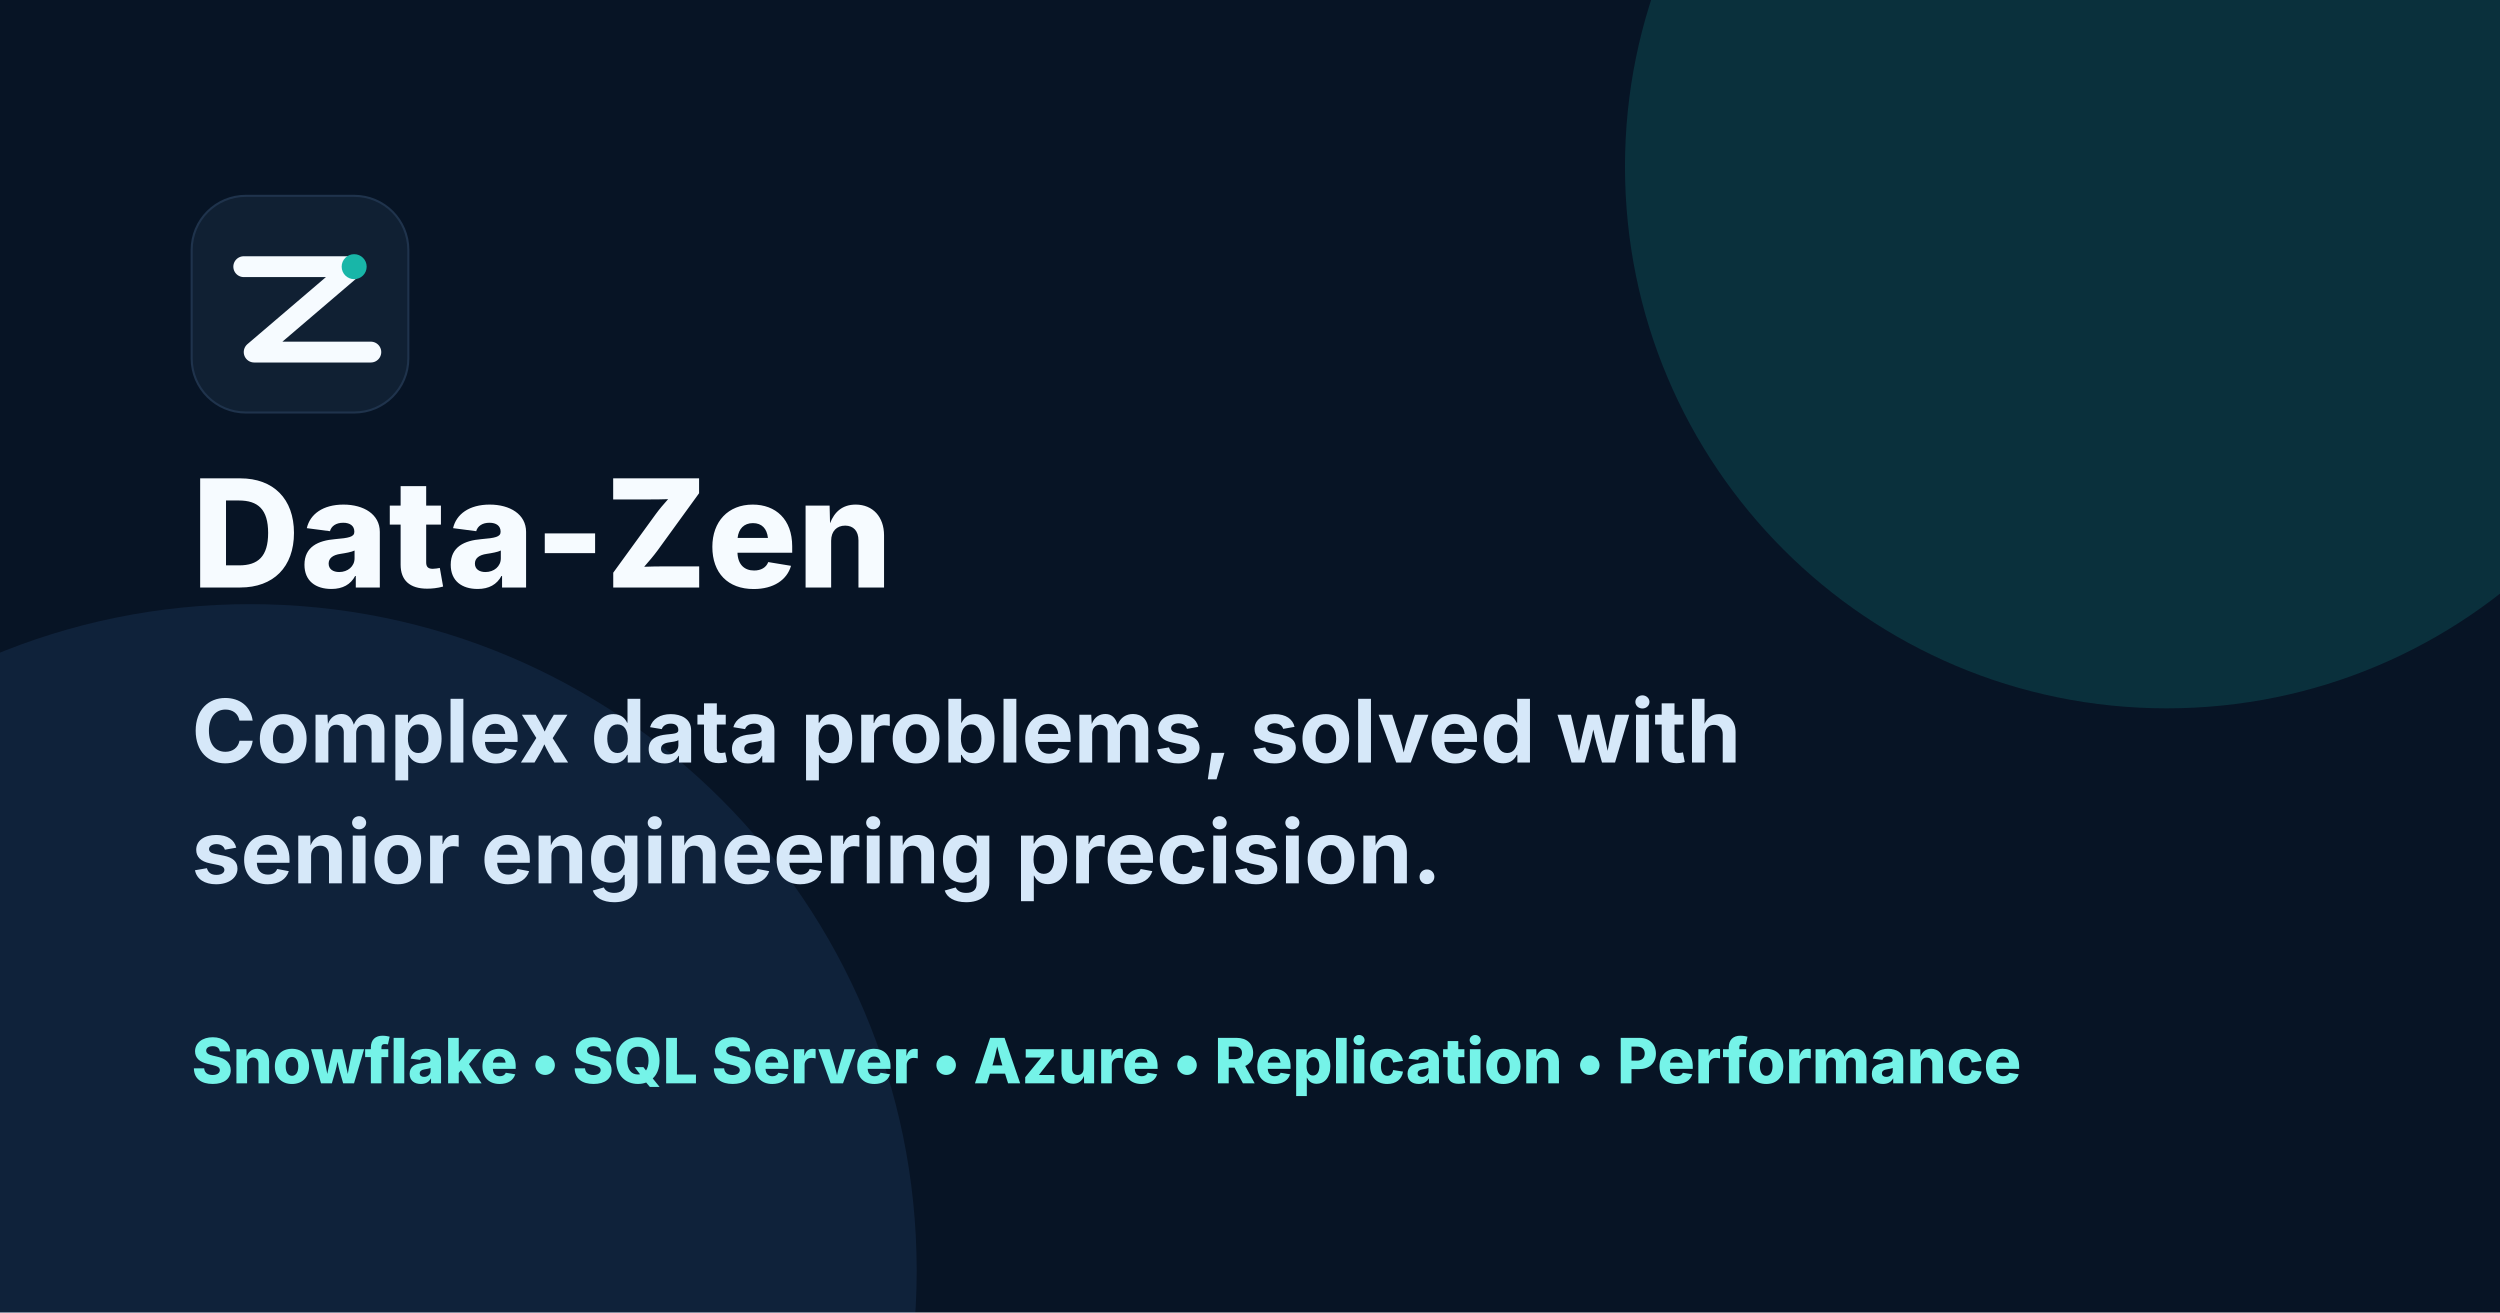
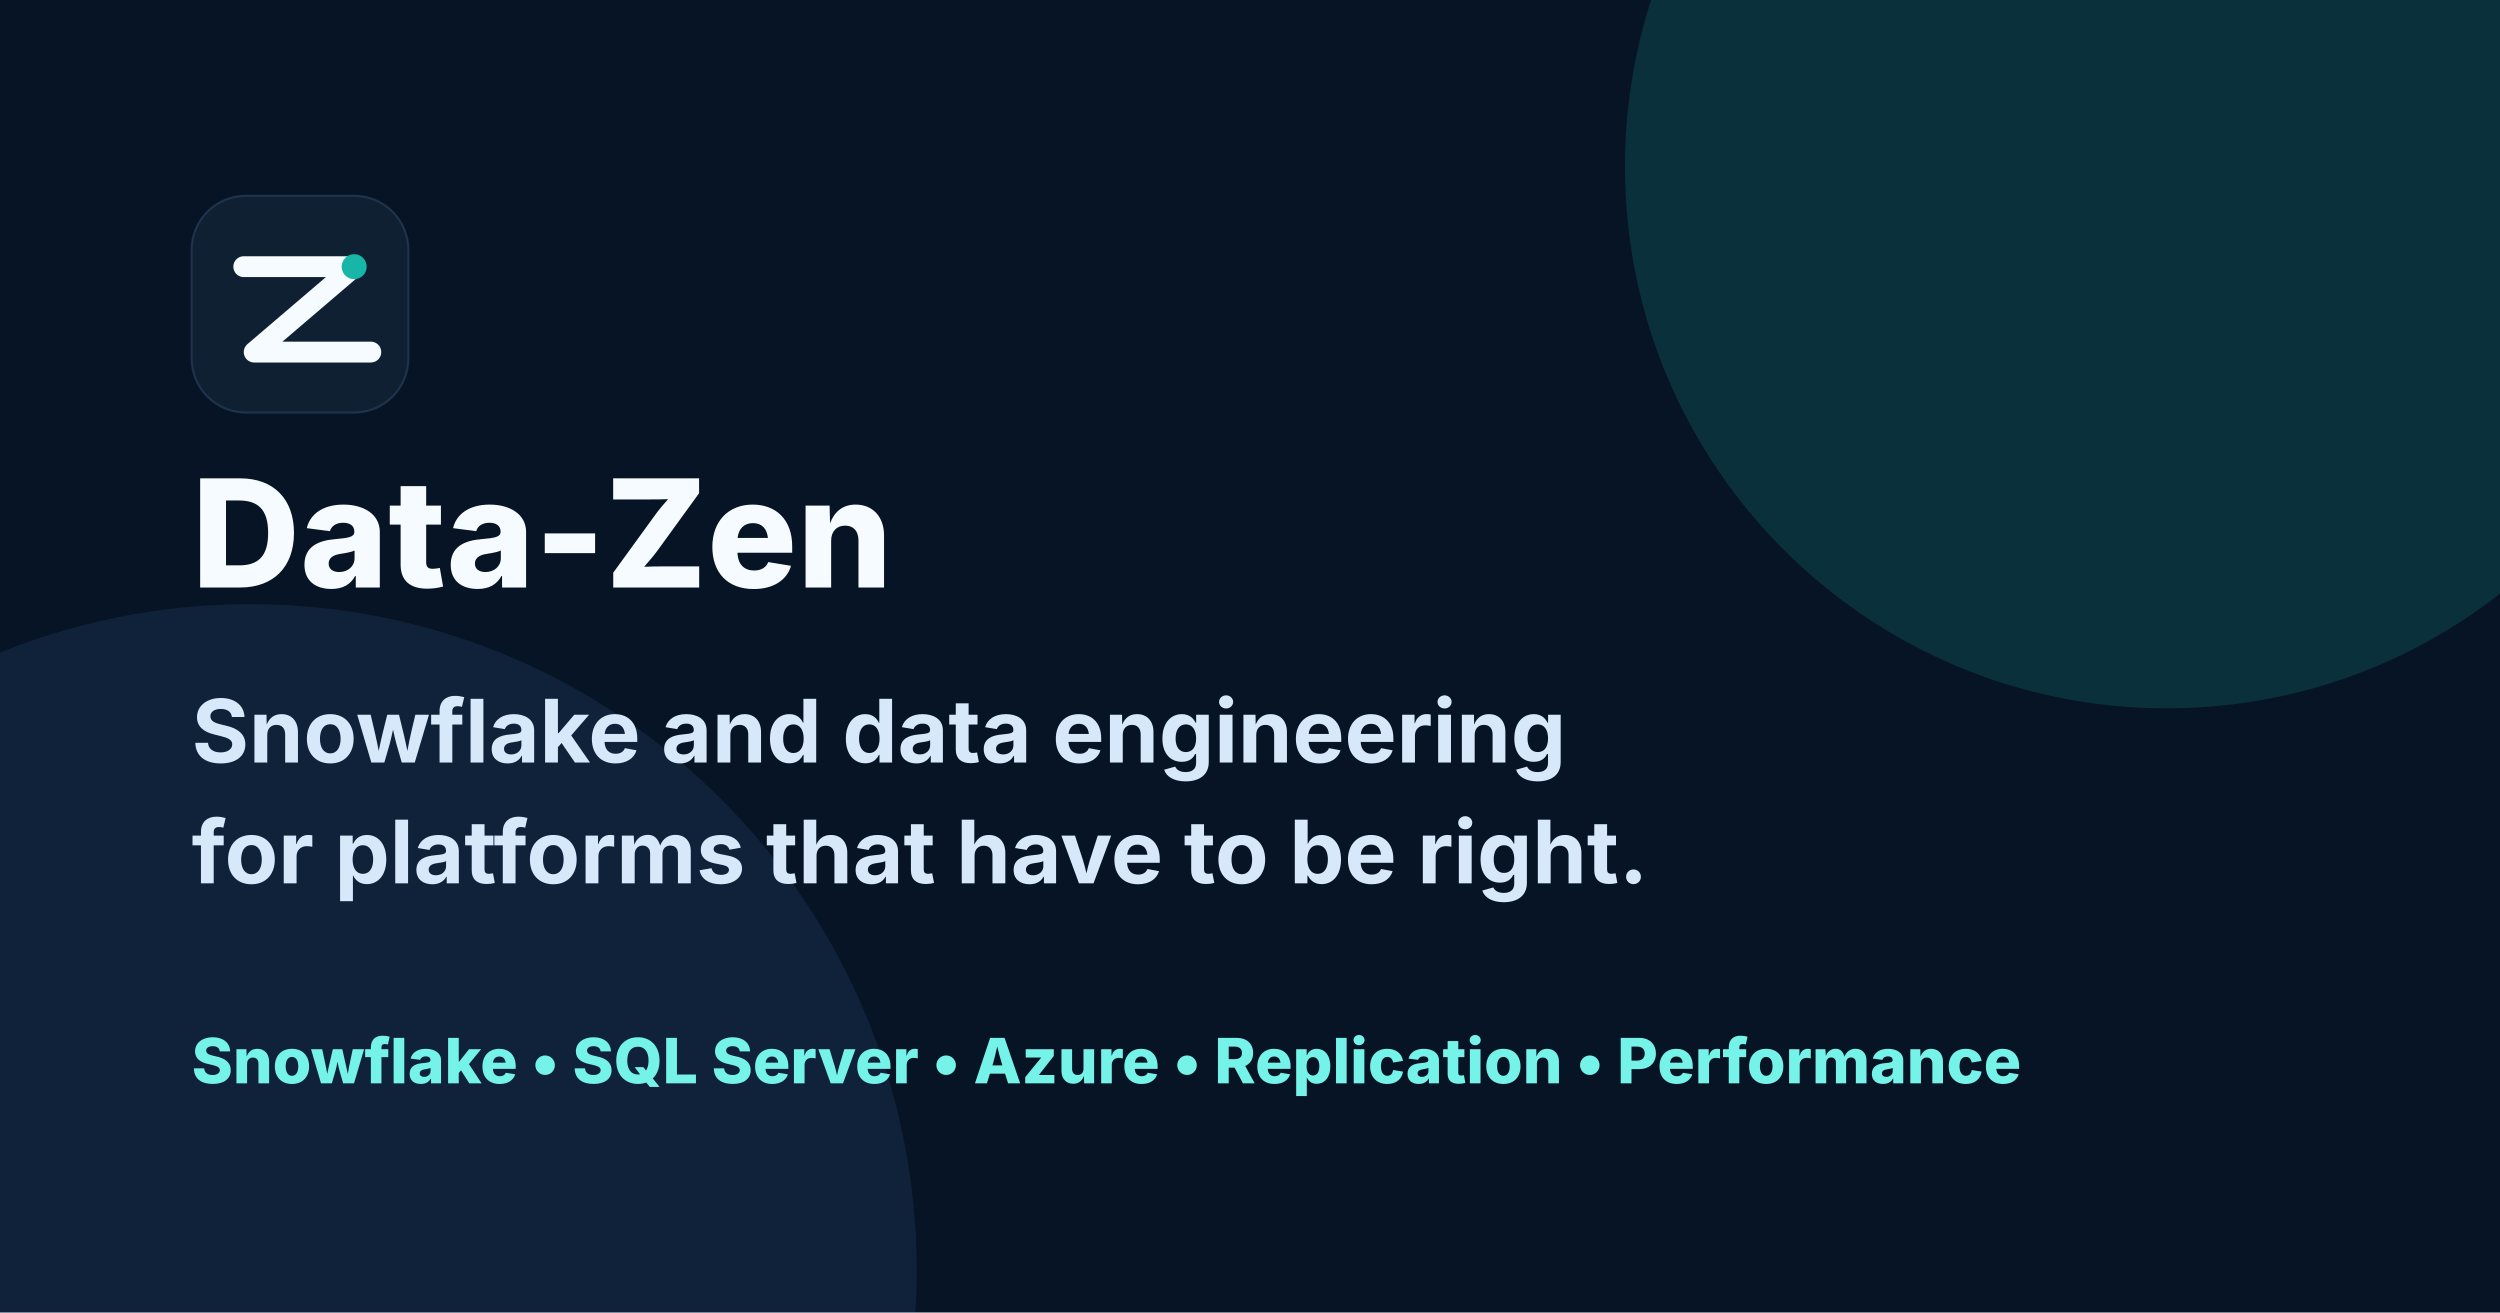
<svg xmlns="http://www.w3.org/2000/svg" width="1200" height="630" viewBox="0 0 1200 630" fill="none">
  <rect width="1200" height="630" fill="#071425" />
  <circle cx="1040" cy="80" r="260" fill="#18B6A8" fill-opacity="0.18" />
  <circle cx="120" cy="610" r="320" fill="#60A5FA" fill-opacity="0.10" />
  <rect x="92" y="94" width="104" height="104" rx="26" fill="#102033" stroke="#1F334C" />
  <path d="M117 128H170L122 169H178" stroke="#F6FBFF" stroke-width="10" stroke-linecap="round" stroke-linejoin="round" />
  <circle cx="170" cy="128" r="6" fill="#18B6A8" />
  <text x="92" y="282" fill="#F6FBFF" font-family="Inter, Segoe UI, Arial, sans-serif" font-size="72" font-weight="800">Data-Zen</text>
-   <text x="92" y="366" fill="#D6E8F9" font-family="Inter, Segoe UI, Arial, sans-serif" font-size="42" font-weight="700">Complex data problems, solved with</text>
-   <text x="92" y="424" fill="#D6E8F9" font-family="Inter, Segoe UI, Arial, sans-serif" font-size="42" font-weight="700">senior engineering precision.</text>
+   <text x="92" y="366" fill="#D6E8F9" font-family="Inter, Segoe UI, Arial, sans-serif" font-size="42" font-weight="700">Snowflake and data engineering</text>
+   <text x="92" y="424" fill="#D6E8F9" font-family="Inter, Segoe UI, Arial, sans-serif" font-size="42" font-weight="700">for platforms that have to be right.</text>
  <text x="92" y="520" fill="#75F3E8" font-family="Inter, Segoe UI, Arial, sans-serif" font-size="30" font-weight="800">Snowflake • SQL Server • Azure • Replication • Performance</text>
</svg>
